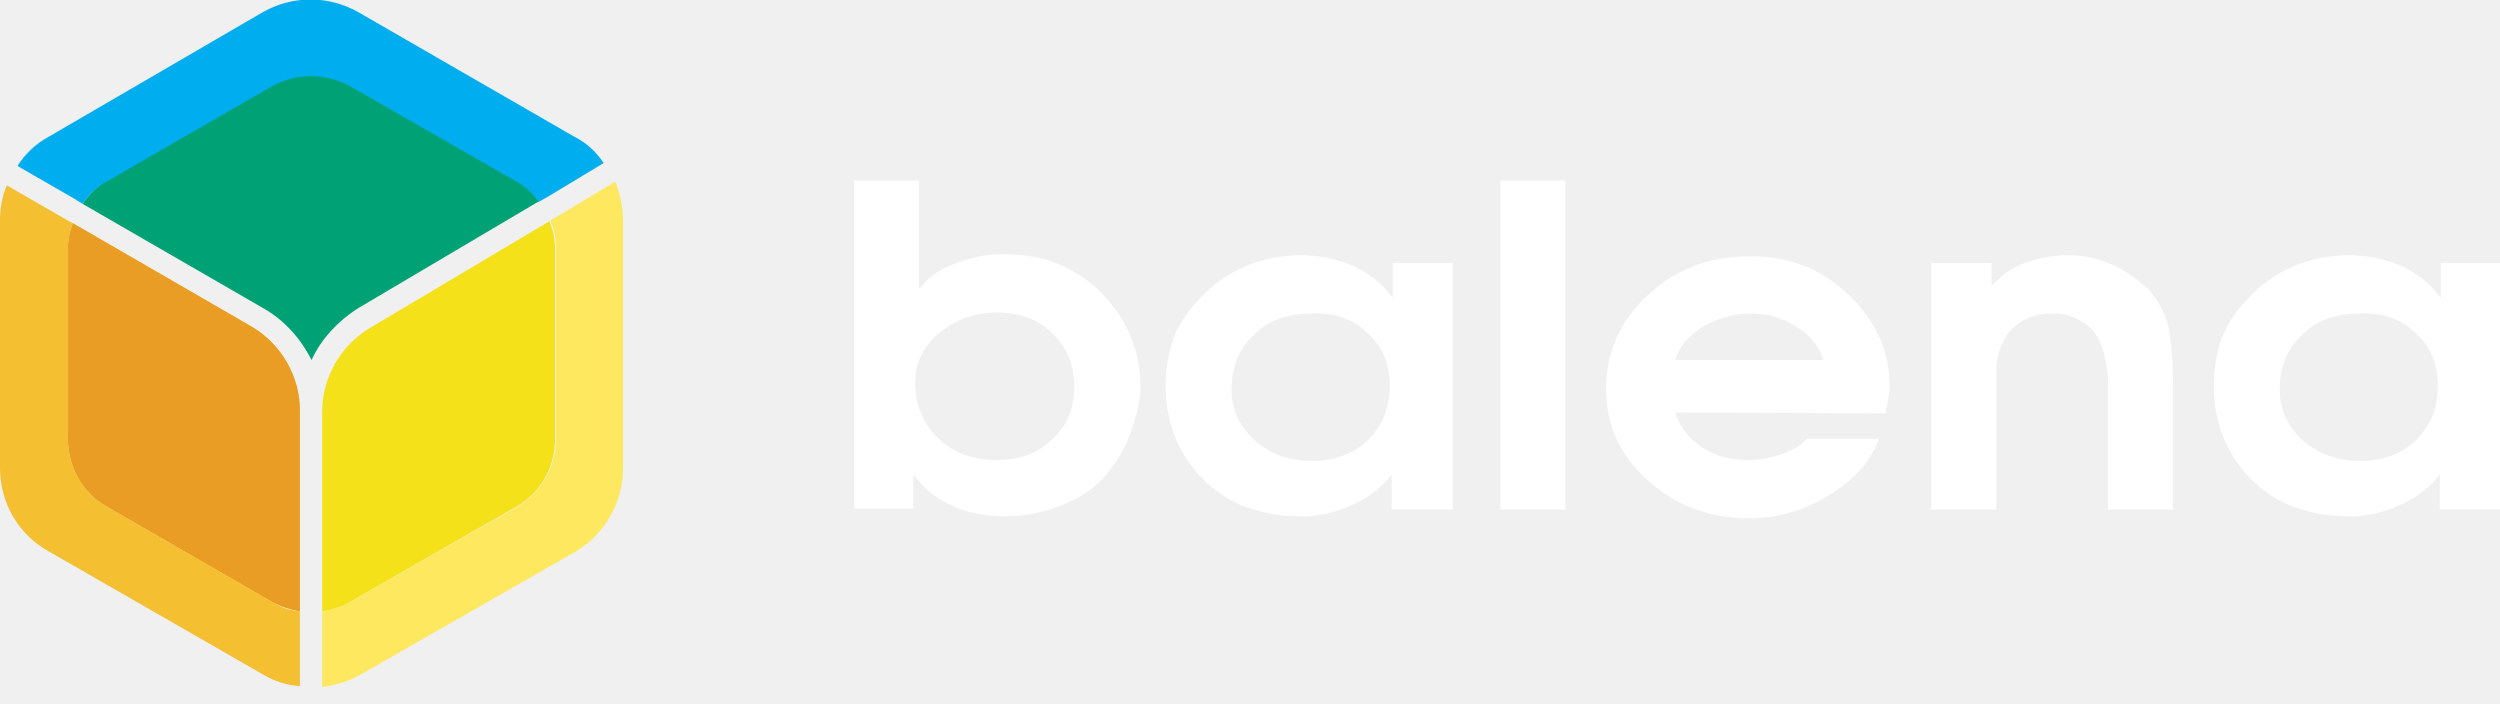
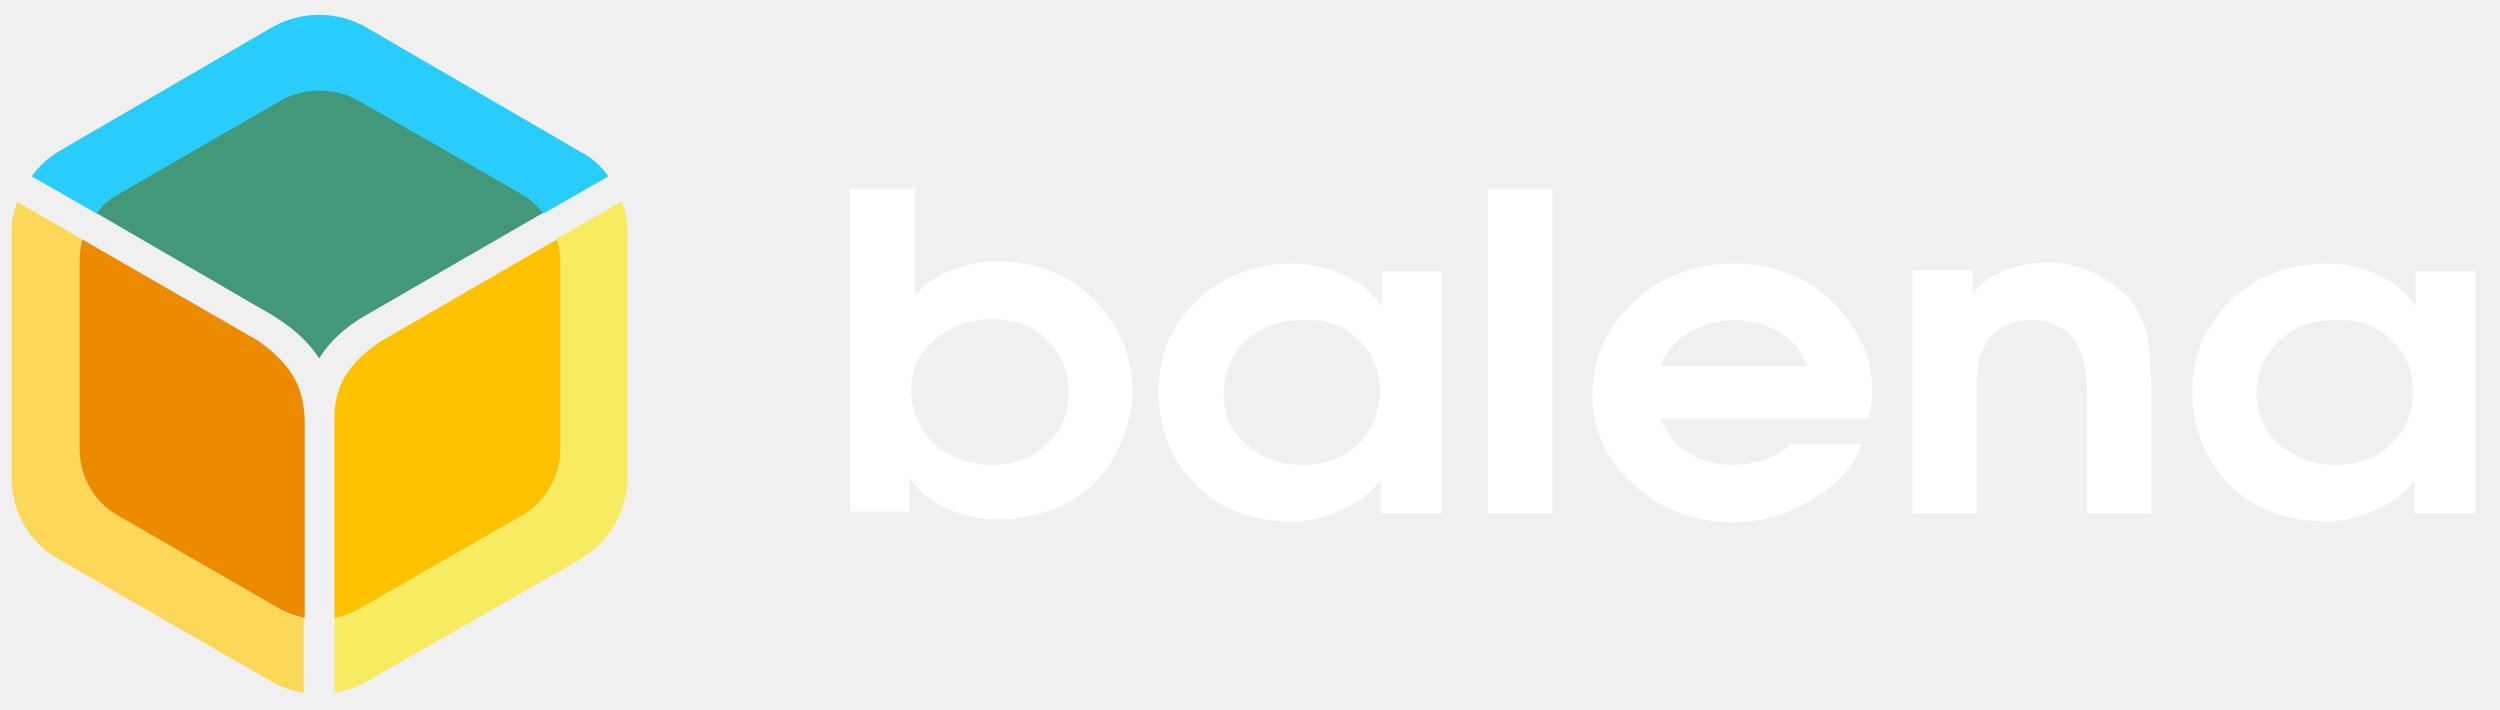
- <svg xmlns="http://www.w3.org/2000/svg" version="1.1" id="Layer_1" x="0px" y="0px" viewBox="0 0 257.6 72.5" style="enable-background:new 0 0 257.6 72.5;" xml:space="preserve">
+ <svg xmlns="http://www.w3.org/2000/svg" version="1.1" x="0px" y="0px" viewBox="0 0 260.9 74" style="enable-background:new 0 0 260.9 74;" xml:space="preserve">
  <style type="text/css">
- 	.st0{fill:#F4BF30;}
- 	.st1{fill:#E99D24;}
- 	.st2{fill:#F5E11A;}
- 	.st3{fill:#FDE860;}
- 	.st4{fill:#00A275;}
- 	.st5{fill:#00ADEE;}
- 	.st6{fill:#FFFFFF;}
+ 	.st0{display:none;}
+ 	.st1{display:inline;}
+ 	.st2{fill:#FFFFFF;}
+ 	.st3{fill:#FFC100;}
+ 	.st4{fill:#F6EB61;}
+ 	.st5{fill:#439879;}
+ 	.st6{fill:#28CDFB;}
+ 	.st7{fill:#FDD757;}
+ 	.st8{fill:#EC8B00;}
</style>
-   <g>
+   <g id="type" class="st0">
+     <text transform="matrix(1 0 0 1 264.4807 53.6223)" class="st1" style="font-family:'ITCAvantGardeStd-Bold'; font-size:46.2px;">Fin</text>
+   </g>
+   <g id="Ebene_1">
    <g>
-       <path class="st0" d="M7,45.2c0,2.9,1.5,5.6,4,7L28,62c0.9,0.5,1.9,0.8,2.9,1V42.3c0-3.5-1.9-6.8-4.9-8.6L7.5,23    C7.2,23.8,7,24.7,7,25.6V45.2z" />
-       <path class="st1" d="M7,45.2c0,2.9,1.5,5.6,4,7L28,62c0.9,0.5,1.9,0.8,2.9,1V42.3c0-3.5-1.9-6.8-4.9-8.6L7.5,23    C7.2,23.8,7,24.7,7,25.6V45.2z" />
-       <path class="st0" d="M28,62l-17-9.8c-2.5-1.4-4-4.1-4-7V25.6c0-0.9,0.2-1.8,0.5-2.6l-0.9-0.5l-5.9-3.4C0.2,20.3,0,21.5,0,22.7    v25.5c0,3.6,1.9,6.9,5,8.6l22.1,12.7c1.2,0.7,2.4,1.1,3.8,1.2V64v-1C29.9,62.9,28.9,62.6,28,62z" />
-       <path class="st2" d="M53.2,52.2c2.5-1.4,4-4.1,4-7V25.7c0-1-0.2-2-0.6-2.9l-18.5,11c-3,1.8-4.9,5.1-4.9,8.6V63c1-0.1,2-0.4,2.9-1    L53.2,52.2z" />
-       <path class="st3" d="M63.4,18.7l-5.8,3.5l-0.9,0.5c0.4,0.9,0.6,1.9,0.6,2.9v19.6c0,2.9-1.6,5.6-4,7L36.1,62    c-0.9,0.5-1.9,0.8-2.9,1v1v6.8c1.4-0.2,2.7-0.6,3.8-1.2l22.2-12.7c3.1-1.8,5-5.1,5-8.7V22.7C64.2,21.4,63.9,20,63.4,18.7z" />
-       <path class="st4" d="M32.1,37.1c1-2.2,2.8-4.1,4.9-5.4l18.6-11c-0.6-0.8-1.4-1.5-2.3-2.1L36.1,8.8c-2.5-1.4-5.6-1.4-8.1,0l-17,9.8    C10,19.2,9.2,20,8.5,21l18.7,10.8C29.3,33,31,34.9,32.1,37.1z" />
-       <path class="st5" d="M59.2,14.1L37,1.3c-3.1-1.8-6.9-1.8-10,0L5,14.1c-1.3,0.7-2.4,1.8-3.2,3l5.9,3.4L8.5,21    c0.7-1,1.5-1.8,2.5-2.3l17-9.8c2.5-1.4,5.6-1.4,8.1,0l17.1,9.8c0.9,0.5,1.7,1.2,2.3,2.1l0.9-0.5l5.8-3.5    C61.4,15.6,60.4,14.7,59.2,14.1z" />
-       <path class="st5" d="M5,14.1L27.1,1.3L5,14.1c-1.3,0.7-2.4,1.8-3.2,3C2.6,15.8,3.7,14.8,5,14.1z" />
+       <path class="st2" d="M88.8,19.7h6.7v11.1h0.1c0.7-1,1.7-1.7,2.9-2.3c1.2-0.5,2.5-0.9,3.8-1.1c0.3,0,0.7-0.1,1-0.1    c0.3,0,0.6,0,0.9,0c4.1,0,7.5,1.4,10.1,4.1c2.6,2.7,3.9,5.9,3.9,9.4c0,0.5,0,1.1-0.1,1.6c-0.1,0.6-0.2,1.1-0.4,1.7    c-0.3,1.1-0.7,2.2-1.2,3.2c-0.5,1-1.2,2-1.9,2.7c-1.2,1.4-2.8,2.4-4.6,3.1c-1.8,0.7-3.7,1.1-5.6,1.1c-1.9,0-3.7-0.3-5.3-1    c-1.6-0.7-3-1.7-4.1-3.2l-0.1,0v3.4h-6.2V19.7z M97.6,35.4c-1.7,1.4-2.5,3.1-2.5,5.2c0,2.2,0.8,4.1,2.3,5.6    c1.5,1.5,3.6,2.3,6.1,2.3c2.4,0,4.3-0.7,5.8-2.2c1.5-1.4,2.2-3.2,2.2-5.4c0-2.1-0.7-3.9-2.2-5.4c-1.5-1.5-3.4-2.2-5.8-2.2    C101.2,33.3,99.3,34,97.6,35.4z" />
+       <path class="st2" d="M150.3,53.6h-6.2v-3.4h-0.1c-0.8,1.1-1.9,2-3.3,2.7c-1.4,0.7-2.8,1.2-4.3,1.4c-0.3,0-0.6,0.1-0.9,0.1    c-0.3,0-0.6,0-0.9,0c-2.2,0-4.1-0.4-5.8-1.1c-1.7-0.7-3.2-1.8-4.4-3.1c-1.1-1.2-2-2.6-2.6-4.2c-0.6-1.6-0.9-3.3-0.9-5    c0-1.8,0.3-3.4,0.8-4.9c0.6-1.5,1.5-2.9,2.7-4.2c1.4-1.5,3-2.6,4.7-3.3c1.7-0.7,3.6-1.1,5.7-1.1c1.9,0,3.7,0.4,5.3,1.1    c1.6,0.7,3,1.8,4.1,3.3v-3.6h6.2V53.6z M144,40.8c0-2.1-0.7-3.9-2.2-5.3c-1.5-1.5-3.4-2.2-5.8-2.1c-2.5,0-4.5,0.7-6,2.2    c-1.6,1.5-2.3,3.4-2.3,5.6c0,2.1,0.8,3.8,2.4,5.2c1.6,1.4,3.6,2.1,5.8,2.1c2.4,0,4.4-0.7,5.9-2.2C143.2,44.9,144,43,144,40.8    L144,40.8z" />
+       <path class="st2" d="M155.3,19.7h6.7v33.9h-6.7V19.7z" />
+       <path class="st2" d="M173.3,43.6c0.5,1.5,1.4,2.7,2.8,3.6c1.4,0.9,2.9,1.3,4.6,1.3c1.3,0,2.5-0.2,3.6-0.6c1.1-0.4,2-0.9,2.6-1.6    l7.4,0c-0.8,2.3-2.5,4.2-5.1,5.8c-2.6,1.6-5.3,2.4-8.3,2.4c-4.1,0-7.5-1.3-10.4-3.9c-2.9-2.6-4.3-5.7-4.3-9.4c0-3.8,1.4-7,4.3-9.7    c2.9-2.7,6.4-4,10.5-4c4,0,7.4,1.3,10.2,4c2.8,2.7,4.2,5.8,4.2,9.3c0,0.4,0,0.8-0.1,1.2c-0.1,0.4-0.1,0.8-0.2,1.1    c0,0.1-0.1,0.2-0.1,0.3c0,0.1,0,0.2,0,0.3H173.3z M188.6,38.2c-0.5-1.5-1.5-2.7-2.9-3.5c-1.4-0.9-3-1.3-4.7-1.3    c-0.1,0-0.1,0-0.2,0c-0.1,0-0.1,0-0.2,0c-1.6,0.1-3.1,0.6-4.5,1.4c-1.4,0.9-2.4,2-2.8,3.4H188.6z" />
+       <path class="st2" d="M199.7,28.2h6.2v2.3h0.1c0.8-0.9,1.8-1.7,3-2.2c1.3-0.5,2.6-0.8,4-0.9c0.1,0,0.2,0,0.3,0c0.1,0,0.2,0,0.3,0    c0.1,0,0.3,0,0.4,0c0.1,0,0.3,0,0.4,0c1.3,0.1,2.6,0.4,3.9,1c1.3,0.5,2.3,1.3,3.3,2.2c0.1,0.1,0.3,0.2,0.4,0.3    c0.1,0.1,0.2,0.2,0.3,0.4c1.1,1.4,1.7,2.8,1.9,4.4s0.3,3.1,0.3,4.8v13.1h-6.7v-12c0-0.4,0-0.8,0-1.2c0-0.4,0-0.9-0.1-1.3    c-0.1-0.7-0.2-1.3-0.4-1.9c-0.2-0.6-0.4-1.2-0.8-1.7c-0.4-0.6-1-1.1-1.8-1.5c-0.8-0.4-1.5-0.6-2.3-0.6c0,0-0.1,0-0.1,0    c-0.1,0-0.1,0-0.2,0c-0.1,0-0.2,0-0.3,0c-0.1,0-0.2,0-0.4,0c-0.8,0.1-1.5,0.3-2.3,0.7c-0.7,0.4-1.3,0.9-1.7,1.5    c-0.3,0.5-0.6,1.1-0.8,1.7c-0.2,0.7-0.3,1.3-0.3,2c0,0.4,0,0.8,0,1.2c0,0.4,0,0.8,0,1.1c0,0.1,0,0.2,0,0.3c0,0.1,0,0.1,0,0.2v11.5    h-6.7V28.2z" />
+       <path class="st2" d="M258.2,53.6H252v-3.4h-0.1c-0.8,1.1-1.9,2-3.3,2.7c-1.4,0.7-2.8,1.2-4.3,1.4c-0.3,0-0.6,0.1-0.9,0.1    c-0.3,0-0.6,0-0.9,0c-2.2,0-4.1-0.4-5.8-1.1c-1.7-0.7-3.2-1.8-4.4-3.1c-1.1-1.2-2-2.6-2.6-4.2c-0.6-1.6-0.9-3.3-0.9-5    c0-1.8,0.3-3.4,0.8-4.9c0.6-1.5,1.5-2.9,2.7-4.2c1.4-1.5,3-2.6,4.7-3.3c1.7-0.7,3.6-1.1,5.7-1.1c1.9,0,3.7,0.4,5.3,1.1    c1.6,0.7,3,1.8,4.1,3.3v-3.6h6.2V53.6z M251.8,40.8c0-2.1-0.7-3.9-2.2-5.3c-1.5-1.5-3.4-2.2-5.8-2.1c-2.5,0-4.5,0.7-6,2.2    c-1.6,1.5-2.3,3.4-2.3,5.6c0,2.1,0.8,3.8,2.4,5.2c1.6,1.4,3.6,2.1,5.8,2.1c2.4,0,4.4-0.7,5.9-2.2C251.1,44.9,251.8,43,251.8,40.8    L251.8,40.8z" />
    </g>
    <g>
-       <path class="st6" d="M88,18.6h6.7v11.1h0.1c0.7-1,1.7-1.7,3-2.3c1.2-0.5,2.5-0.9,3.8-1.1c0.3,0,0.7-0.1,1-0.1s0.6,0,0.9,0    c4.1,0,7.5,1.4,10.1,4.1c2.6,2.7,3.9,5.9,3.9,9.4c0,0.5,0,1.1-0.1,1.6c-0.1,0.6-0.2,1.1-0.4,1.7c-0.3,1.1-0.7,2.2-1.2,3.2    s-1.2,2-1.9,2.8c-1.2,1.4-2.8,2.4-4.6,3.1c-1.8,0.7-3.7,1.1-5.7,1.1c-1.9,0-3.7-0.3-5.3-1c-1.6-0.7-3-1.7-4.1-3.2h-0.1v3.4H88    V18.6z M96.8,34.3c-1.7,1.4-2.5,3.1-2.5,5.2c0,2.2,0.8,4.1,2.3,5.6s3.6,2.3,6.1,2.3c2.4,0,4.3-0.7,5.8-2.2    c1.5-1.4,2.2-3.2,2.2-5.4c0-2.1-0.7-3.9-2.2-5.4s-3.4-2.2-5.8-2.2C100.5,32.2,98.5,32.9,96.8,34.3z" />
-       <path class="st6" d="M149.6,52.5h-6.2V49h-0.1c-0.8,1.1-2,2-3.3,2.7c-1.4,0.7-2.8,1.2-4.3,1.4c-0.3,0-0.6,0.1-0.9,0.1    c-0.3,0-0.6,0-0.9,0c-2.2,0-4.1-0.4-5.9-1.1c-1.7-0.7-3.2-1.8-4.4-3.1c-1.1-1.2-2-2.6-2.6-4.2c-0.6-1.6-0.9-3.3-0.9-5    c0-1.8,0.3-3.4,0.8-4.9c0.6-1.5,1.5-2.9,2.8-4.2c1.4-1.5,3-2.6,4.7-3.3c1.7-0.7,3.6-1.1,5.7-1.1c1.9,0,3.7,0.4,5.3,1.1    s3,1.8,4.1,3.3v-3.6h6.2v25.4H149.6z M143.2,39.7c0-2.1-0.7-3.9-2.2-5.3c-1.5-1.5-3.4-2.2-5.8-2.1c-2.5,0-4.5,0.7-6,2.2    c-1.6,1.5-2.3,3.4-2.3,5.6c0,2.1,0.8,3.8,2.4,5.3c1.6,1.4,3.6,2.1,5.8,2.1c2.4,0,4.4-0.7,5.9-2.2    C142.5,43.8,143.2,41.9,143.2,39.7L143.2,39.7z" />
-       <path class="st6" d="M154.6,18.6h6.7v33.9h-6.7V18.6z" />
-       <path class="st6" d="M172.6,42.5c0.5,1.5,1.4,2.7,2.8,3.6c1.4,0.9,2.9,1.3,4.6,1.3c1.3,0,2.5-0.2,3.6-0.6s2-0.9,2.6-1.6h7.4    c-0.8,2.3-2.5,4.2-5.1,5.8s-5.3,2.4-8.3,2.4c-4.1,0-7.5-1.3-10.4-3.9c-2.9-2.6-4.3-5.7-4.3-9.4c0-3.8,1.4-7,4.3-9.7    c2.9-2.7,6.4-4,10.5-4c4,0,7.4,1.3,10.2,4s4.2,5.8,4.2,9.3c0,0.4,0,0.8-0.1,1.2s-0.1,0.8-0.2,1.1c0,0.1-0.1,0.2-0.1,0.3    s0,0.2,0,0.3L172.6,42.5L172.6,42.5z M187.9,37.1c-0.5-1.5-1.5-2.7-2.9-3.5c-1.4-0.9-3-1.3-4.7-1.3c-0.1,0-0.1,0-0.2,0    c-0.1,0-0.1,0-0.2,0c-1.6,0.1-3.1,0.6-4.5,1.4c-1.4,0.9-2.4,2-2.8,3.4C172.6,37.1,187.9,37.1,187.9,37.1z" />
-       <path class="st6" d="M199,27.1h6.2v2.3h0.1c0.8-0.9,1.8-1.7,3.1-2.2s2.6-0.8,4-0.9c0.1,0,0.2,0,0.3,0s0.2,0,0.3,0s0.3,0,0.4,0    c0.1,0,0.3,0,0.4,0c1.3,0.1,2.6,0.4,3.9,1s2.3,1.3,3.3,2.2c0.1,0.1,0.3,0.2,0.4,0.3c0.1,0.1,0.2,0.2,0.3,0.4    c1.1,1.4,1.7,2.8,1.9,4.4s0.3,3.1,0.3,4.8v13.1h-6.7v-12c0-0.4,0-0.8,0-1.2s0-0.9-0.1-1.3c-0.1-0.7-0.2-1.3-0.4-1.9    c-0.2-0.6-0.4-1.2-0.8-1.7c-0.4-0.6-1-1.1-1.8-1.5s-1.5-0.6-2.3-0.6h-0.1c0,0-0.1,0-0.2,0c-0.1,0-0.2,0-0.3,0s-0.2,0-0.4,0    c-0.8,0.1-1.5,0.3-2.3,0.7c-0.7,0.4-1.3,0.9-1.7,1.5c-0.3,0.5-0.6,1.1-0.8,1.7c-0.2,0.7-0.3,1.3-0.3,2c0,0.4,0,0.8,0,1.2    s0,0.8,0,1.1c0,0.1,0,0.2,0,0.3s0,0.1,0,0.2v11.5H199V27.1z" />
-       <path class="st6" d="M257.6,52.5h-6.2V49h-0.1c-0.8,1.1-2,2-3.3,2.7c-1.4,0.7-2.8,1.2-4.3,1.4c-0.3,0-0.6,0.1-0.9,0.1    c-0.3,0-0.6,0-0.9,0c-2.2,0-4.1-0.4-5.9-1.1c-1.7-0.7-3.2-1.8-4.4-3.1c-1.1-1.2-2-2.6-2.6-4.2c-0.6-1.6-0.9-3.3-0.9-5    c0-1.8,0.3-3.4,0.8-4.9c0.6-1.5,1.5-2.9,2.8-4.2c1.4-1.5,3-2.6,4.7-3.3c1.7-0.7,3.6-1.1,5.7-1.1c1.9,0,3.7,0.4,5.3,1.1    s3,1.8,4.1,3.3v-3.6h6.2v25.4H257.6z M251.2,39.7c0-2.1-0.7-3.9-2.2-5.3c-1.5-1.5-3.4-2.2-5.8-2.1c-2.5,0-4.5,0.7-6,2.2    c-1.6,1.5-2.3,3.4-2.3,5.6c0,2.1,0.8,3.8,2.4,5.3c1.6,1.4,3.6,2.1,5.8,2.1c2.4,0,4.4-0.7,5.9-2.2    C250.5,43.8,251.2,41.9,251.2,39.7L251.2,39.7z" />
+       <path class="st3" d="M34.9,43.9v20.6c0.9-0.2,1.7-0.4,2.5-0.9l17.1-9.8c2.5-1.4,4-4.1,4-7V27.3c0-0.8-0.1-1.6-0.4-2.3L39.6,35.7    C35.7,38.4,34.9,40.9,34.9,43.9z" />
+       <path class="st4" d="M64.9,21l-6.8,3.9c0.2,0.7,0.4,1.5,0.4,2.3v19.6c0,2.9-1.6,5.6-4,7l-17.1,9.8c-0.8,0.4-1.6,0.7-2.5,0.9v7.8    c1.2-0.2,2.4-0.6,3.4-1.2l22.2-12.7c3.1-1.8,5-5.1,5-8.7V24.3C65.5,23.2,65.3,22.1,64.9,21z" />
+       <path class="st5" d="M33.3,37.4c1-1.6,2.5-3.1,4.7-4.4l18.7-10.8c-0.6-0.8-1.4-1.5-2.2-2l-17.1-9.8c-2.5-1.4-5.6-1.4-8.1,0    l-17,9.8c-0.9,0.5-1.6,1.2-2.3,2L28.6,33C30.8,34.4,32.3,35.8,33.3,37.4z" />
+       <path class="st6" d="M12.3,20.3l17-9.8c2.5-1.4,5.6-1.4,8.1,0l17.1,9.8c0.9,0.5,1.6,1.2,2.2,2l6.8-3.9c-0.8-1.1-1.8-2-3-2.6    L38.3,2.9c-3.1-1.8-6.9-1.8-10,0L6.3,15.7c-1.2,0.7-2.2,1.6-3,2.7l6.8,3.9C10.6,21.5,11.4,20.8,12.3,20.3z" />
+       <path class="st7" d="M29.3,63.6l-17-9.8c-2.5-1.4-4-4.1-4-7V27.2c0-0.8,0.1-1.5,0.3-2.2l-6.8-3.9c-0.4,1.1-0.6,2.1-0.6,3.2v25.5    c0,3.6,1.9,6.9,5,8.6l22.1,12.7c1,0.6,2.2,1,3.4,1.2v-7.8C30.9,64.4,30.1,64.1,29.3,63.6z" />
+       <path class="st8" d="M27,35.6L8.6,25c-0.2,0.7-0.3,1.5-0.3,2.2v19.6c0,2.9,1.5,5.6,4,7l17,9.8c0.8,0.4,1.6,0.7,2.5,0.9V43.9    C31.7,40.9,30.9,38.4,27,35.6z" />
    </g>
  </g>
</svg>
